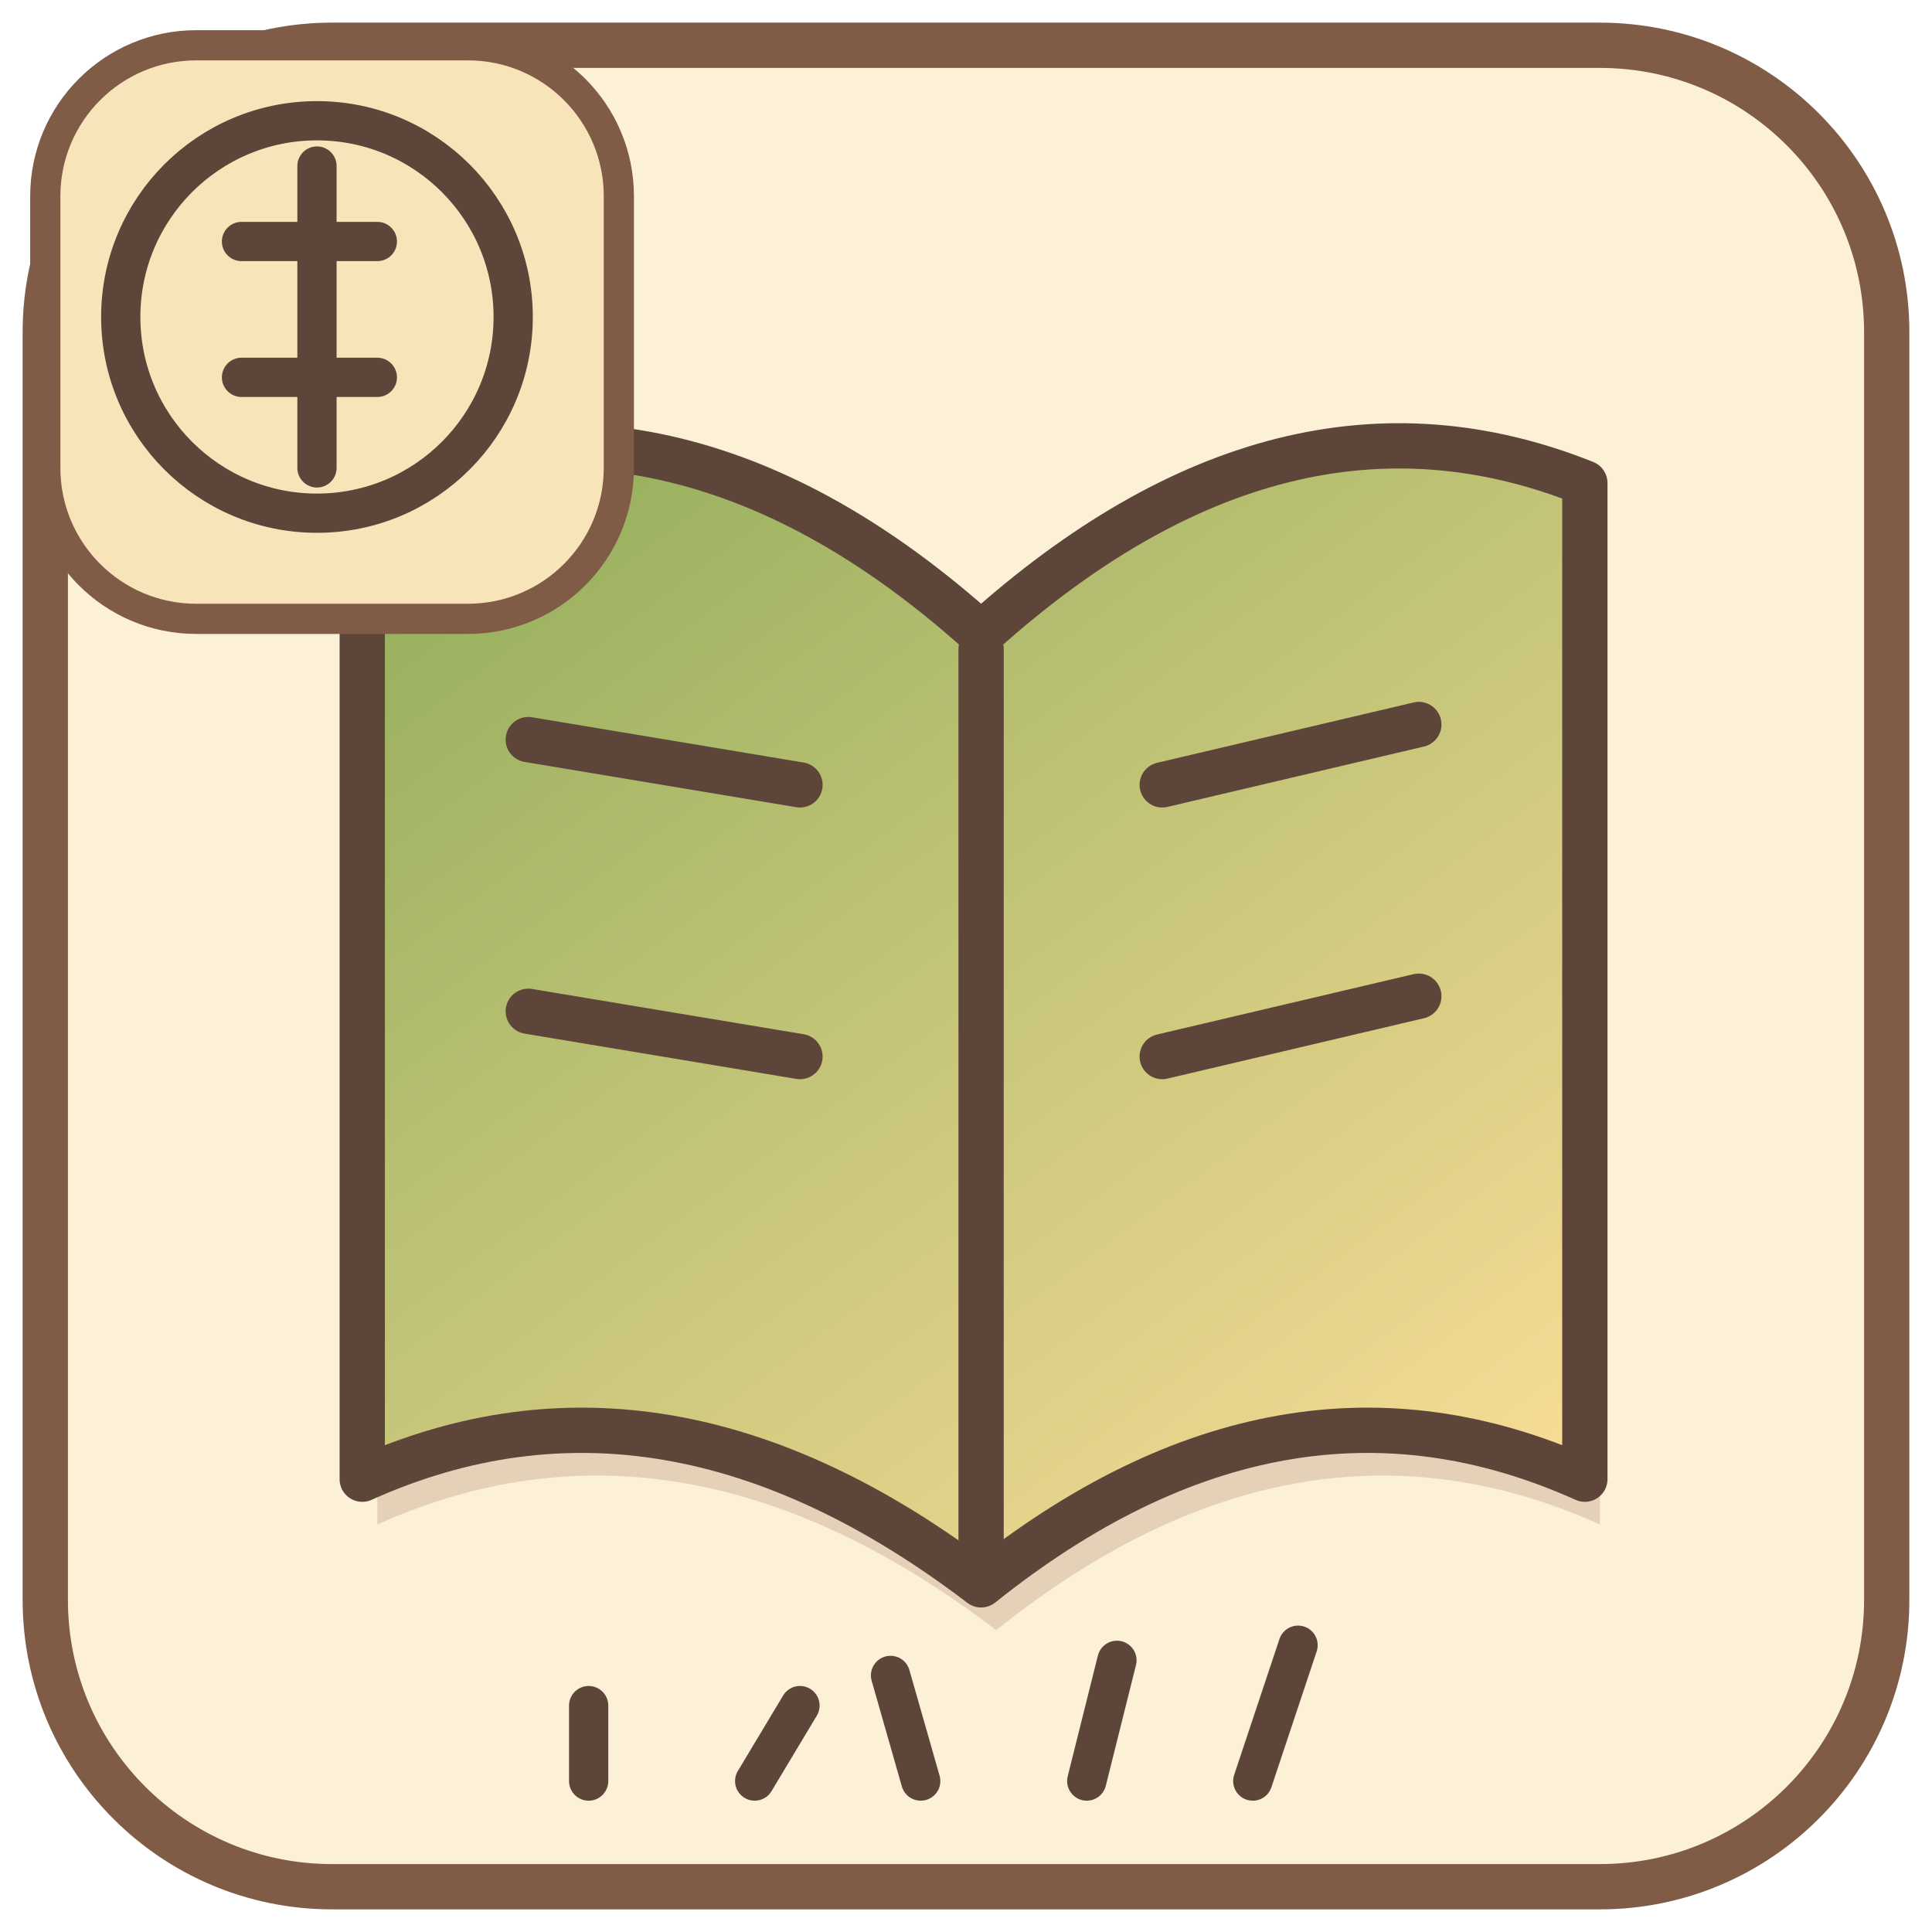
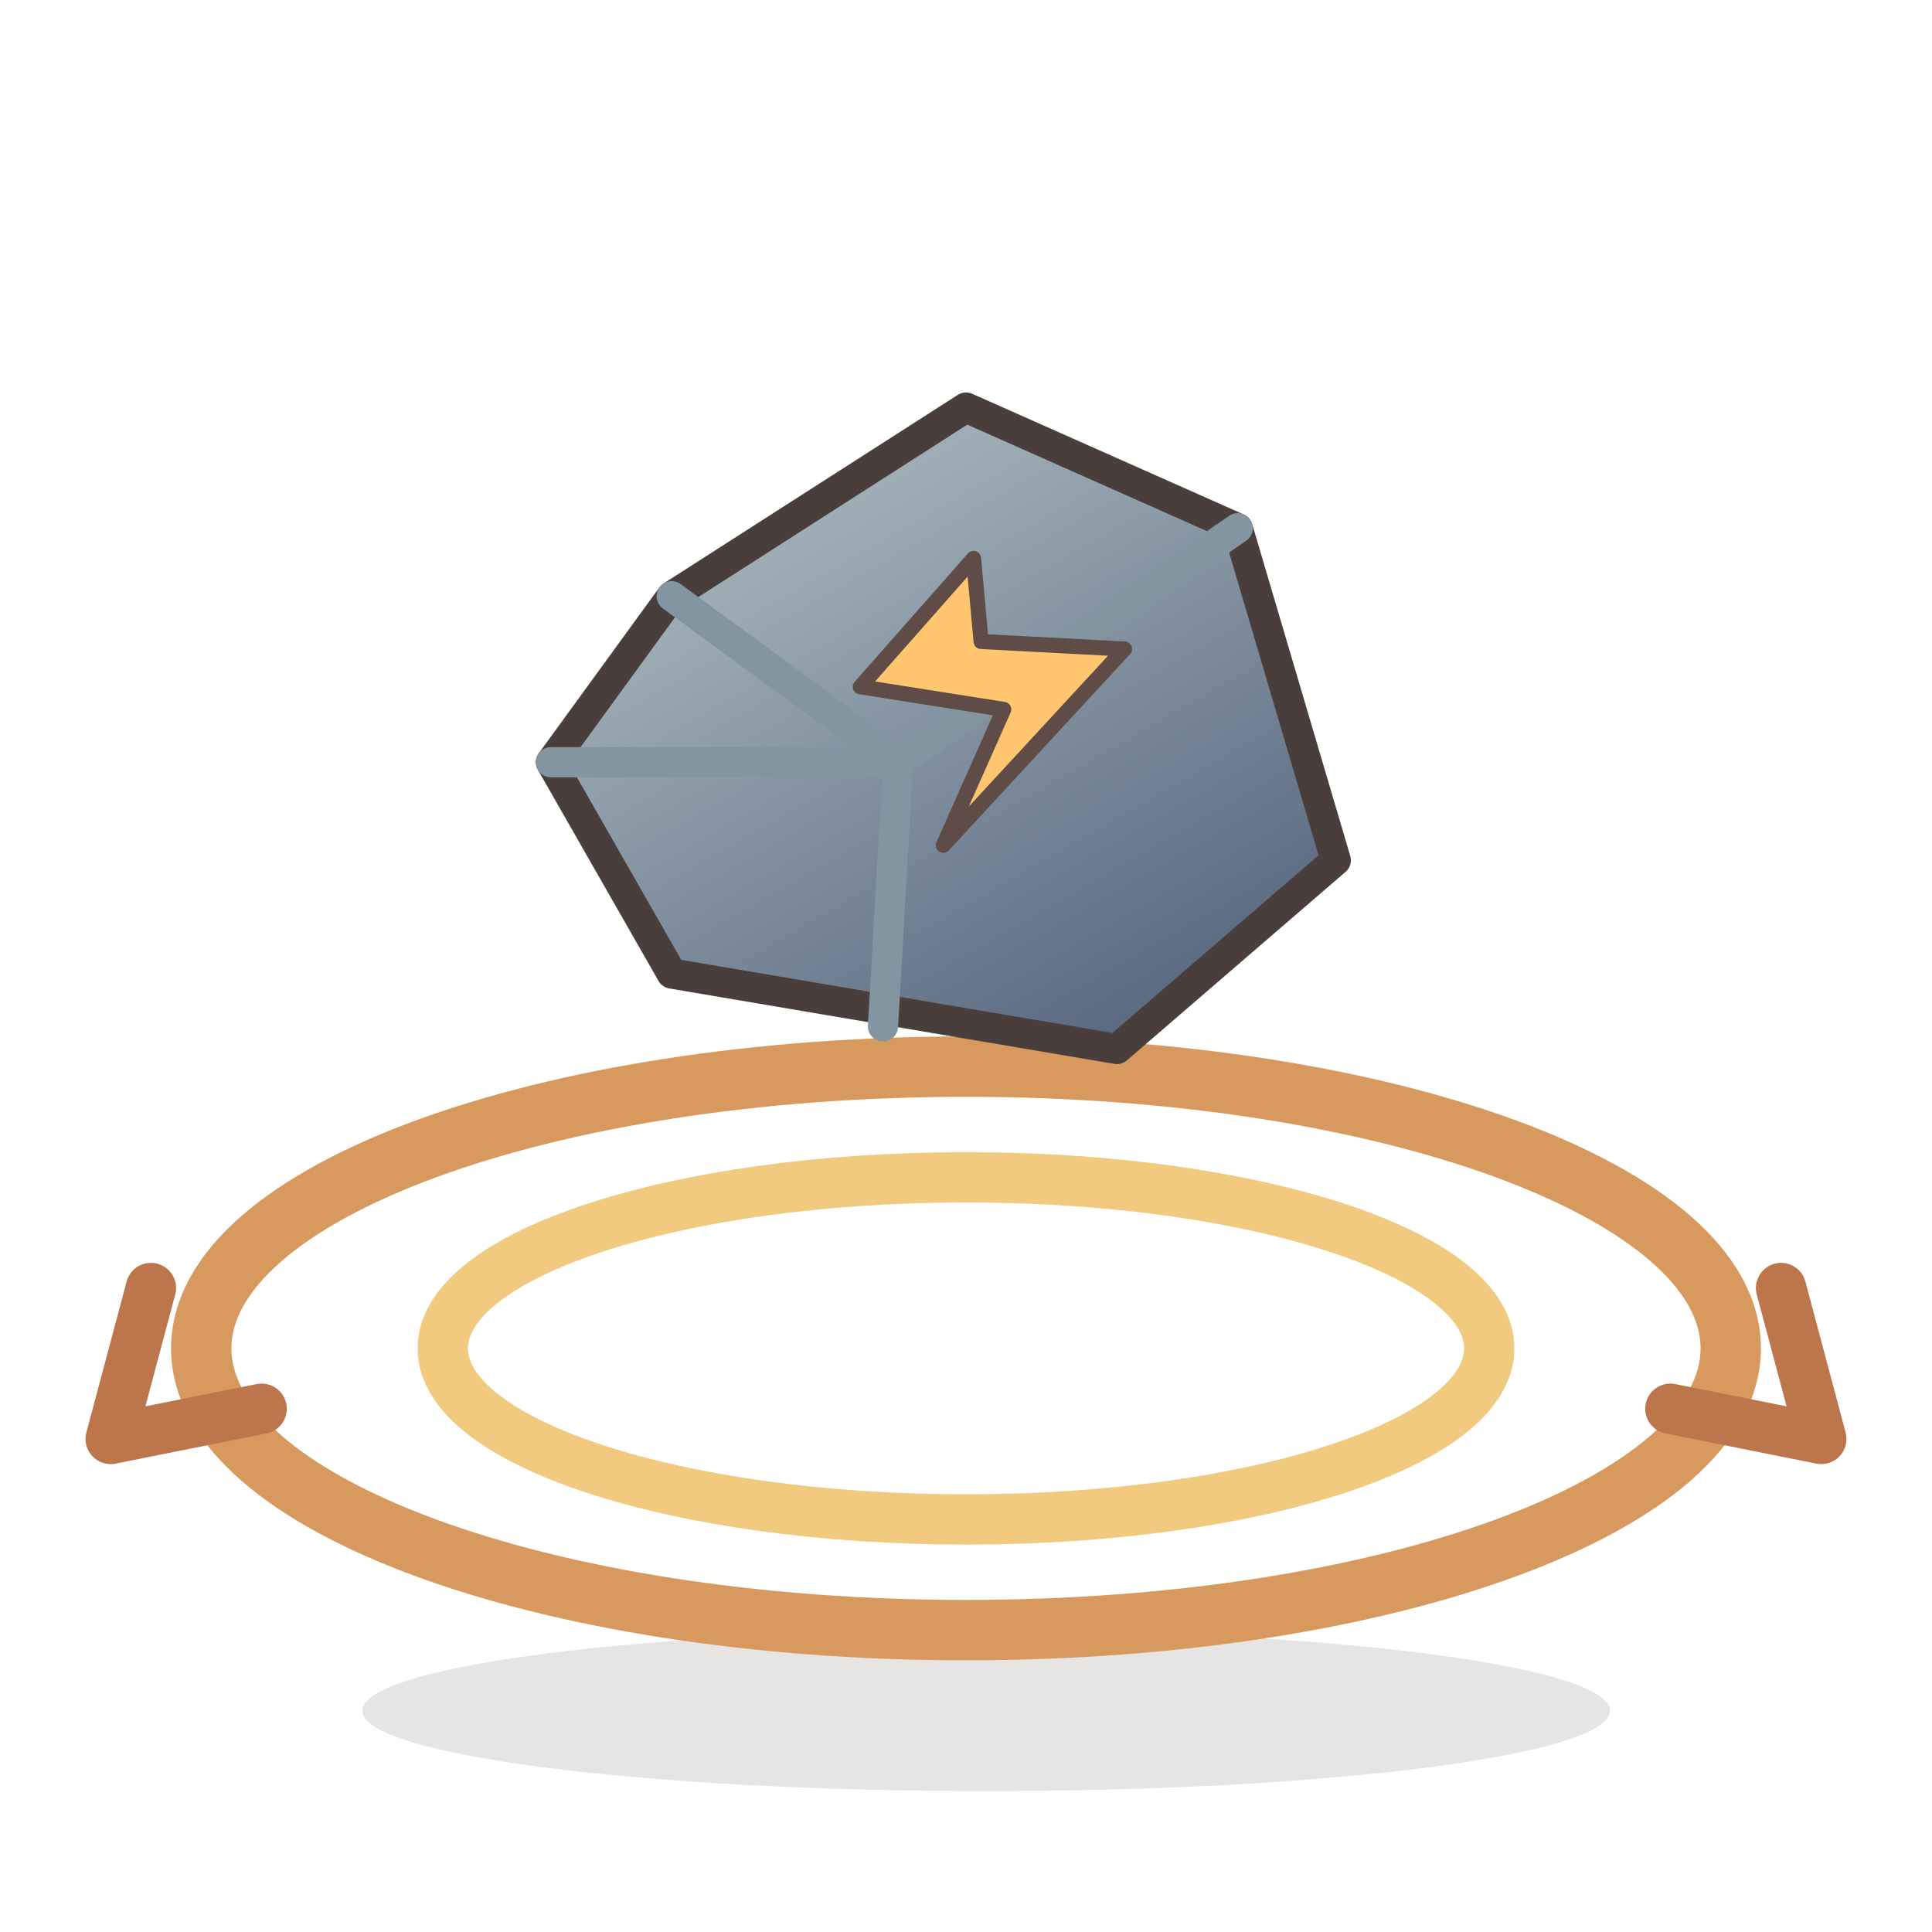
- <svg xmlns="http://www.w3.org/2000/svg" width="128" height="128" viewBox="0 0 128 128">
+ <svg xmlns="http://www.w3.org/2000/svg" width="256" height="256" viewBox="0 0 192 192">
  <defs>
-     <linearGradient id="paint" x2=".8" y2="1">
-       <stop stop-color="#8eac59" />
-       <stop offset="1" stop-color="#f5db94" />
+     <linearGradient id="leather" x2=".8" y2="1">
+       <stop stop-color="#ebbd79" />
+       <stop offset=".5" stop-color="#b87f51" />
+       <stop offset="1" stop-color="#785242" />
+     </linearGradient>
+     <linearGradient id="rock" x2=".7" y2="1">
+       <stop stop-color="#b9c7ca" />
+       <stop offset="1" stop-color="#596a81" />
+     </linearGradient>
+     <linearGradient id="feather" x2="1" y2="1">
+       <stop stop-color="#fff8dc" />
+       <stop offset=".6" stop-color="#b9dae0" />
+       <stop offset="1" stop-color="#679ab5" />
    </linearGradient>
  </defs>
-   <rect x="3" y="3" width="122" height="122" rx="19" fill="#fcf0d7" stroke="#805c47" stroke-width="3" />
-   <g transform="translate(1 3)" fill="#9b7558" opacity=".25">
-     <path d="M65 42q-20-18-41-10v66q20-9 41 7 20-16 40-7V32q-20-8-40 10z" />
-     <path d="M65 43v61M35 49l18 3M77 52l17-4M35 67l18 3M77 70l17-4" fill="none" />
-   </g>
-   <g fill="url(#paint)" stroke="#5e4539" stroke-width="3" stroke-linejoin="round" stroke-linecap="round">
-     <path d="M65 42q-20-18-41-10v66q20-9 41 7 20-16 40-7V32q-20-8-40 10z" />
-     <path d="M65 43v61M35 49l18 3M77 52l17-4M35 67l18 3M77 70l17-4" fill="none" />
-   </g>
-   <rect x="3" y="3" width="38" height="38" rx="10" fill="#f7e4b8" stroke="#805c47" stroke-width="2" />
-   <g fill="none" stroke="#5e4539" stroke-width="2.6" stroke-linecap="round" stroke-linejoin="round">
-     <circle cx="21" cy="21" r="13" />
-     <path d="M16 16h9M16 25h9M21 11v20" />
-     <path d="M39 118l0 -5" />
-     <path d="M50 118l3 -5" />
-     <path d="M61 118l-2 -7" />
-     <path d="M72 118l2 -8" />
-     <path d="M83 118l3 -9" />
+   <ellipse cx="98" cy="170" rx="62" ry="8" fill="#4b423b" opacity=".14" />
+   <g stroke="#493e3b" stroke-width="4" stroke-linecap="round" stroke-linejoin="round">
+     <ellipse cx="96" cy="134" rx="76" ry="28" fill="none" stroke="#d8995f" stroke-width="6" />
+     <ellipse cx="96" cy="134" rx="52" ry="17" fill="none" stroke="#f1ca80" stroke-width="5" />
+     <g transform="translate(24,9) scale(.75)">
+       <path d="M57 67l39-25 36 16 13 44-29 25-59-10-16-28z" fill="url(#rock)" />
+       <path d="M57 67l30 22 45-31m-45 31l-2 35m2-35l-46 0" fill="none" stroke="#8295a0" stroke-width="4" />
+       <path d="M97 62l-15 17 19 3-8 18 24-26-19-1z" fill="#ffc66f" stroke="#604c47" stroke-width="2" />
+     </g>
+     <path d="M15 128l-4 15 15-3m151-12l4 15-15-3" fill="none" stroke="#bd754c" stroke-width="5" />
  </g>
</svg>
